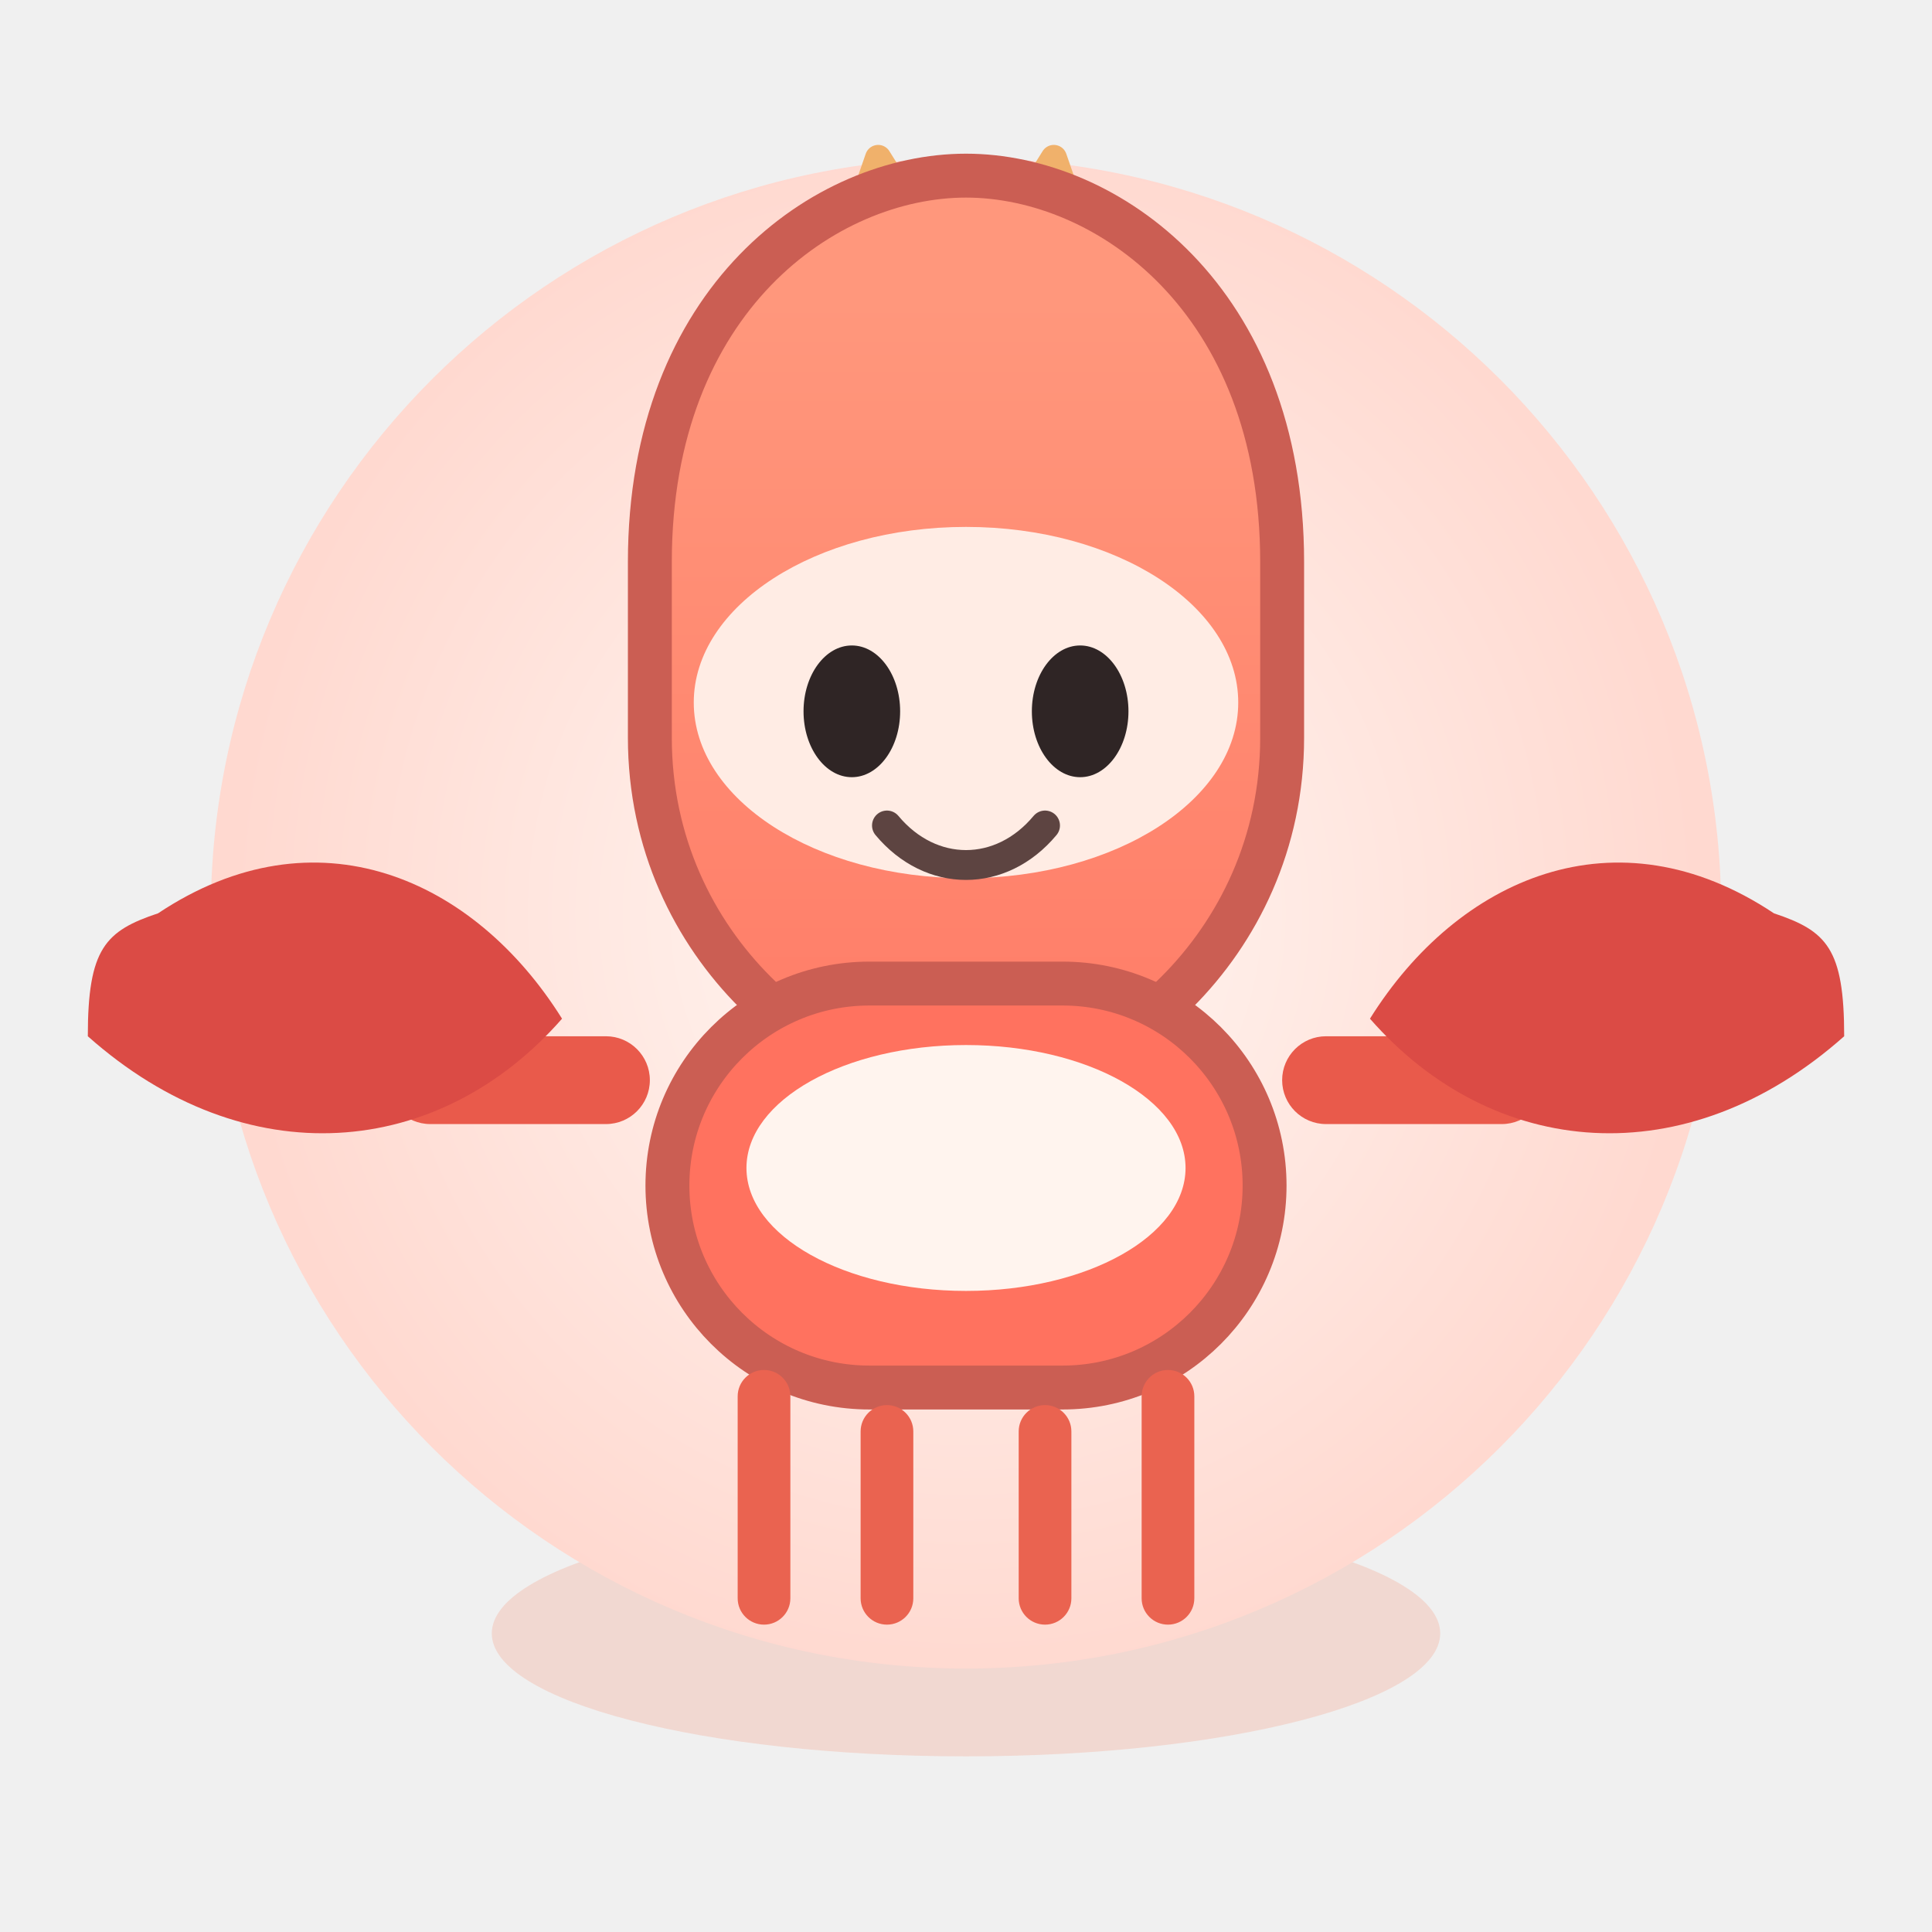
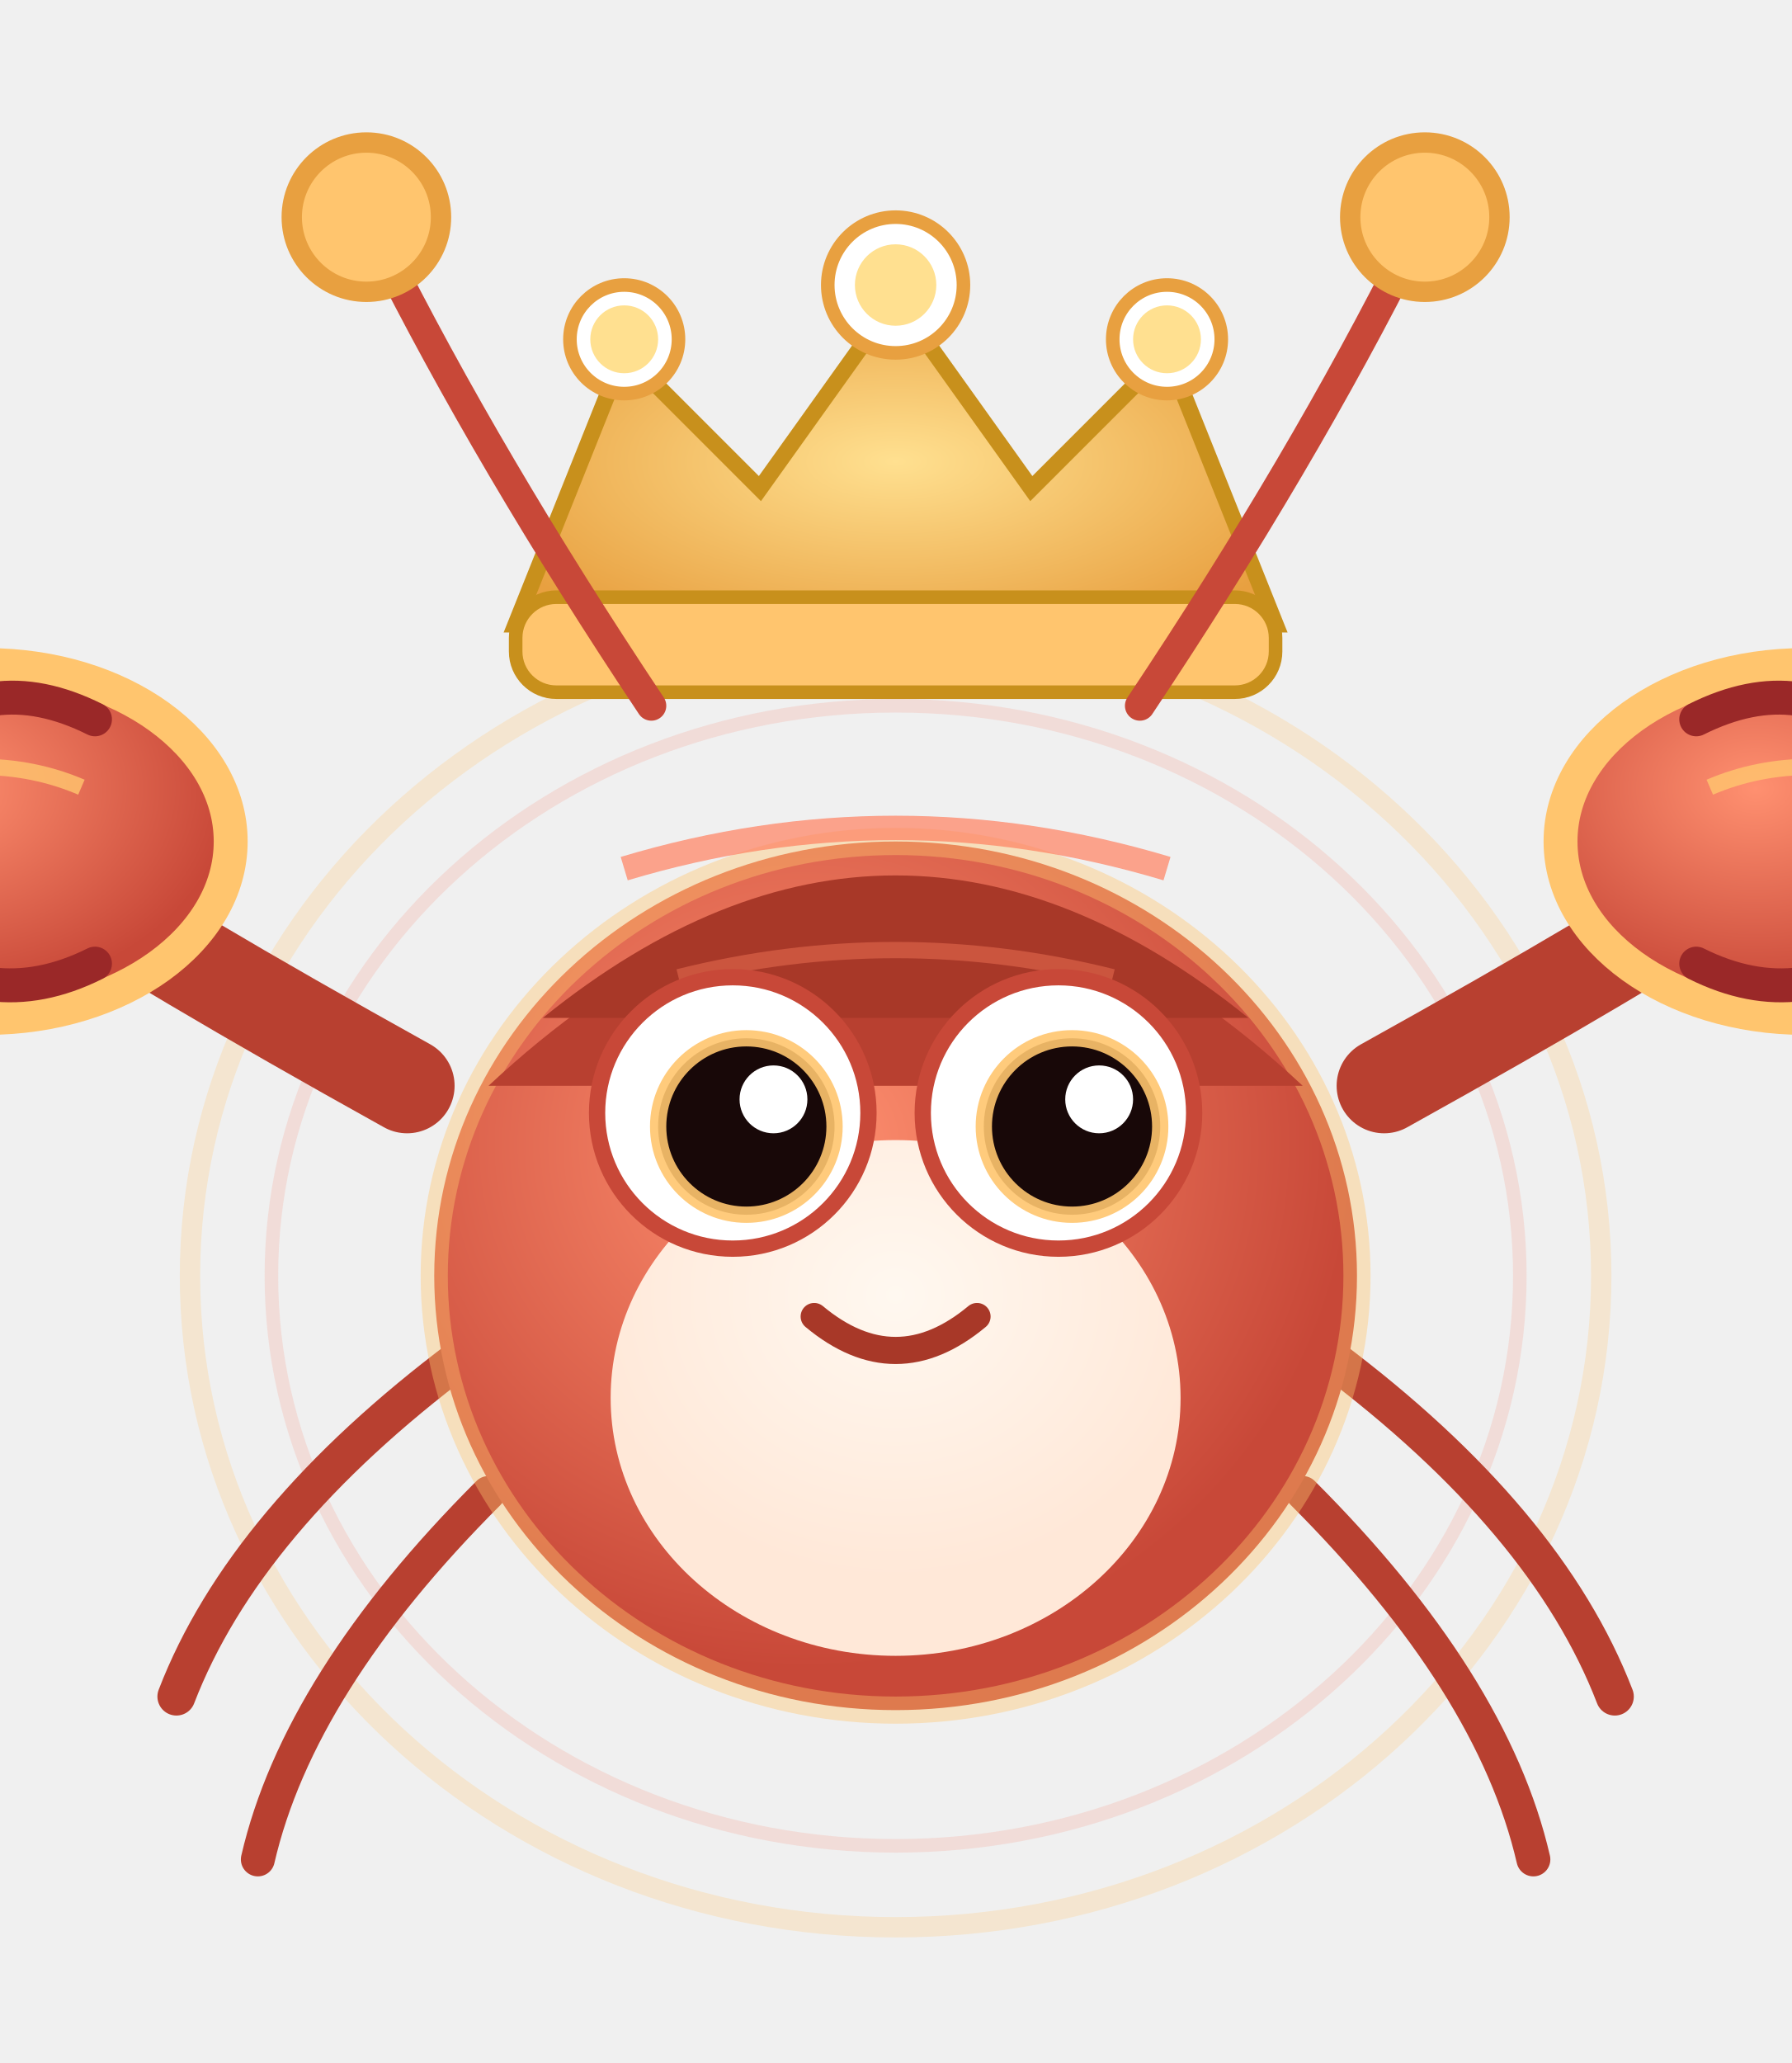
- <svg xmlns="http://www.w3.org/2000/svg" width="220" height="220" viewBox="0 0 220 220" fill="none">
+ <svg width="132" height="152" viewBox="0 0 132 152">
  <defs>
-     <radialGradient id="g1" cx="0" cy="0" r="1" gradientUnits="userSpaceOnUse" gradientTransform="translate(110 104) rotate(90) scale(88 84)">
-       <stop stop-color="#FFF8F4" />
-       <stop offset="1" stop-color="#FFD9D0" />
+     <radialGradient id="royg-body" cx="40%" cy="35%" r="60%">
+       <stop offset="0%" stop-color="#FF9070" />
+       <stop offset="100%" stop-color="#C84838" />
    </radialGradient>
-     <linearGradient id="shell" x1="110" y1="34" x2="110" y2="184" gradientUnits="userSpaceOnUse">
-       <stop stop-color="#FF977C" />
-       <stop offset="1" stop-color="#FF6A59" />
-     </linearGradient>
-     <linearGradient id="crown" x1="110" y1="18" x2="110" y2="48" gradientUnits="userSpaceOnUse">
-       <stop stop-color="#FFF1C8" />
-       <stop offset="1" stop-color="#FFC178" />
-     </linearGradient>
+     <radialGradient id="royg-belly" cx="50%" cy="30%" r="55%">
+       <stop offset="0%" stop-color="#FFF8F0" />
+       <stop offset="100%" stop-color="#FFE8D8" />
+     </radialGradient>
+     <radialGradient id="royg-crown" cx="50%" cy="50%" r="60%">
+       <stop offset="0%" stop-color="#FFE090" />
+       <stop offset="100%" stop-color="#E8A040" />
+     </radialGradient>
  </defs>
-   <ellipse cx="110" cy="186" rx="54" ry="14" fill="#F29C83" fill-opacity=".28" />
-   <circle cx="110" cy="104" r="86" fill="url(#g1)" />
-   <path d="M91 44L100 18L110 34L120 18L129 44" fill="url(#crown)" stroke="#F0B16B" stroke-width="3" stroke-linejoin="round" />
-   <path d="M74 64C74 34 94 20 110 20C126 20 146 34 146 64V84C146 108 126 124 110 124C94 124 74 108 74 84V64Z" fill="url(#shell)" stroke="#CB5E53" stroke-width="5" />
-   <ellipse cx="110" cy="80" rx="31" ry="20" fill="#FFECE4" />
-   <rect x="76" y="112" width="68" height="46" rx="23" fill="#FF725F" stroke="#CB5E53" stroke-width="5" />
-   <ellipse cx="110" cy="133" rx="25" ry="14" fill="#FFF4EE" />
-   <rect x="44" y="118" width="30" height="10" rx="5" fill="#E95A4B" />
-   <rect x="146" y="118" width="30" height="10" rx="5" fill="#E95A4B" />
-   <path d="M18 104C36 92 54 100 64 116C50 132 28 134 10 118C10 108 12 106 18 104Z" fill="#DB4B45" />
-   <path d="M202 104C184 92 166 100 156 116C170 132 192 134 210 118C210 108 208 106 202 104Z" fill="#DB4B45" />
-   <rect x="84" y="156" width="6" height="29" rx="3" fill="#EA6350" />
-   <rect x="98" y="160" width="6" height="25" rx="3" fill="#EA6350" />
-   <rect x="116" y="160" width="6" height="25" rx="3" fill="#EA6350" />
-   <rect x="130" y="156" width="6" height="29" rx="3" fill="#EA6350" />
-   <ellipse cx="97" cy="81" rx="5.5" ry="7.5" fill="#2F2525" />
-   <ellipse cx="123" cy="81" rx="5.5" ry="7.5" fill="#2F2525" />
-   <path d="M101 94C106 100 114 100 119 94" stroke="#5D4441" stroke-width="3.4" stroke-linecap="round" />
+   <ellipse cx="66" cy="94" rx="52" ry="48" fill="none" stroke="#FFC56E" stroke-width="1.5" opacity=".25" />
+   <ellipse cx="66" cy="94" rx="46" ry="42" fill="none" stroke="#F56A52" stroke-width="1" opacity=".15" />
+   <path d="M38 46 L46 26 L56 36 L66 22 L76 36 L86 26 L94 46 Z" fill="url(#royg-crown)" stroke="#C8901C" stroke-width="1.2" />
+   <circle cx="46" cy="25" r="4" fill="white" stroke="#E8A040" stroke-width="1" />
+   <circle cx="66" cy="21" r="5" fill="white" stroke="#E8A040" stroke-width="1" />
+   <circle cx="86" cy="25" r="4" fill="white" stroke="#E8A040" stroke-width="1" />
+   <circle cx="46" cy="25" r="2.5" fill="#FFE090" />
+   <circle cx="66" cy="21" r="3" fill="#FFE090" />
+   <circle cx="86" cy="25" r="2.5" fill="#FFE090" />
+   <rect x="38" y="44" width="56" height="7" rx="3" fill="#FFC56E" stroke="#C8901C" stroke-width="1" />
+   <path d="M48 52 Q36 34 28 18" stroke="#C84838" stroke-width="2.2" fill="none" stroke-linecap="round" />
+   <path d="M84 52 Q96 34 104 18" stroke="#C84838" stroke-width="2.2" fill="none" stroke-linecap="round" />
+   <circle cx="27" cy="16" r="5.5" fill="#FFC56E" stroke="#E8A040" stroke-width="1.5" />
+   <circle cx="105" cy="16" r="5.5" fill="#FFC56E" stroke="#E8A040" stroke-width="1.5" />
+   <path d="M34 100 Q18 112 13 125" stroke="#B84030" stroke-width="2.8" fill="none" stroke-linecap="round" />
+   <path d="M36 110 Q22 124 19 137" stroke="#B84030" stroke-width="2.5" fill="none" stroke-linecap="round" />
+   <path d="M98 100 Q114 112 119 125" stroke="#B84030" stroke-width="2.8" fill="none" stroke-linecap="round" />
+   <path d="M96 110 Q110 124 113 137" stroke="#B84030" stroke-width="2.5" fill="none" stroke-linecap="round" />
+   <path d="M30 80 Q12 70 3 64" stroke="#B84030" stroke-width="7" fill="none" stroke-linecap="round" />
+   <ellipse cx="-1" cy="62" rx="18" ry="13" fill="url(#royg-body)" stroke="#FFC56E" stroke-width="2.5" />
+   <path d="M-7 55 Q-1 49 7 53" stroke="#9A2828" stroke-width="2.5" fill="none" stroke-linecap="round" />
+   <path d="M-8 69 Q-1 75 7 71" stroke="#9A2828" stroke-width="2.5" fill="none" stroke-linecap="round" />
+   <path d="M-10 58 Q-1 55 6 58" stroke="#FFC56E" stroke-width="1.2" fill="none" opacity=".8" />
+   <path d="M102 80 Q120 70 129 64" stroke="#B84030" stroke-width="7" fill="none" stroke-linecap="round" />
+   <ellipse cx="133" cy="62" rx="18" ry="13" fill="url(#royg-body)" stroke="#FFC56E" stroke-width="2.5" />
+   <path d="M139 55 Q133 49 125 53" stroke="#9A2828" stroke-width="2.5" fill="none" stroke-linecap="round" />
+   <path d="M140 69 Q133 75 125 71" stroke="#9A2828" stroke-width="2.5" fill="none" stroke-linecap="round" />
+   <path d="M142 58 Q133 55 126 58" stroke="#FFC56E" stroke-width="1.2" fill="none" opacity=".8" />
+   <ellipse cx="66" cy="94" rx="34" ry="32" fill="url(#royg-body)" />
+   <ellipse cx="66" cy="94" rx="34" ry="32" fill="none" stroke="#FFC56E" stroke-width="2" opacity=".4" />
+   <ellipse cx="66" cy="103" rx="21" ry="19" fill="url(#royg-belly)" />
+   <path d="M36 80 Q66 52 96 80" fill="#B84030" stroke="none" />
+   <path d="M40 75 Q66 54 92 75" fill="#A83828" stroke="none" />
+   <path d="M46 64 Q66 58 86 64" stroke="#FF8060" stroke-width="1.8" fill="none" opacity=".7" />
+   <path d="M50 72 Q66 68 82 72" stroke="#FF8060" stroke-width="1.2" fill="none" opacity=".4" />
+   <circle cx="54" cy="82" r="10" fill="white" stroke="#C84838" stroke-width="1.2" />
+   <circle cx="78" cy="82" r="10" fill="white" stroke="#C84838" stroke-width="1.2" />
+   <circle cx="55" cy="83" r="6.5" fill="#180808" />
+   <circle cx="79" cy="83" r="6.5" fill="#180808" />
+   <circle cx="55" cy="83" r="6.5" fill="none" stroke="#FFC56E" stroke-width="1.2" opacity=".9" />
+   <circle cx="79" cy="83" r="6.5" fill="none" stroke="#FFC56E" stroke-width="1.2" opacity=".9" />
+   <circle cx="57" cy="81" r="2.5" fill="white" />
+   <circle cx="81" cy="81" r="2.5" fill="white" />
+   <path d="M60 97 Q66 102 72 97" stroke="#A83828" stroke-width="2" fill="none" stroke-linecap="round" />
</svg>
